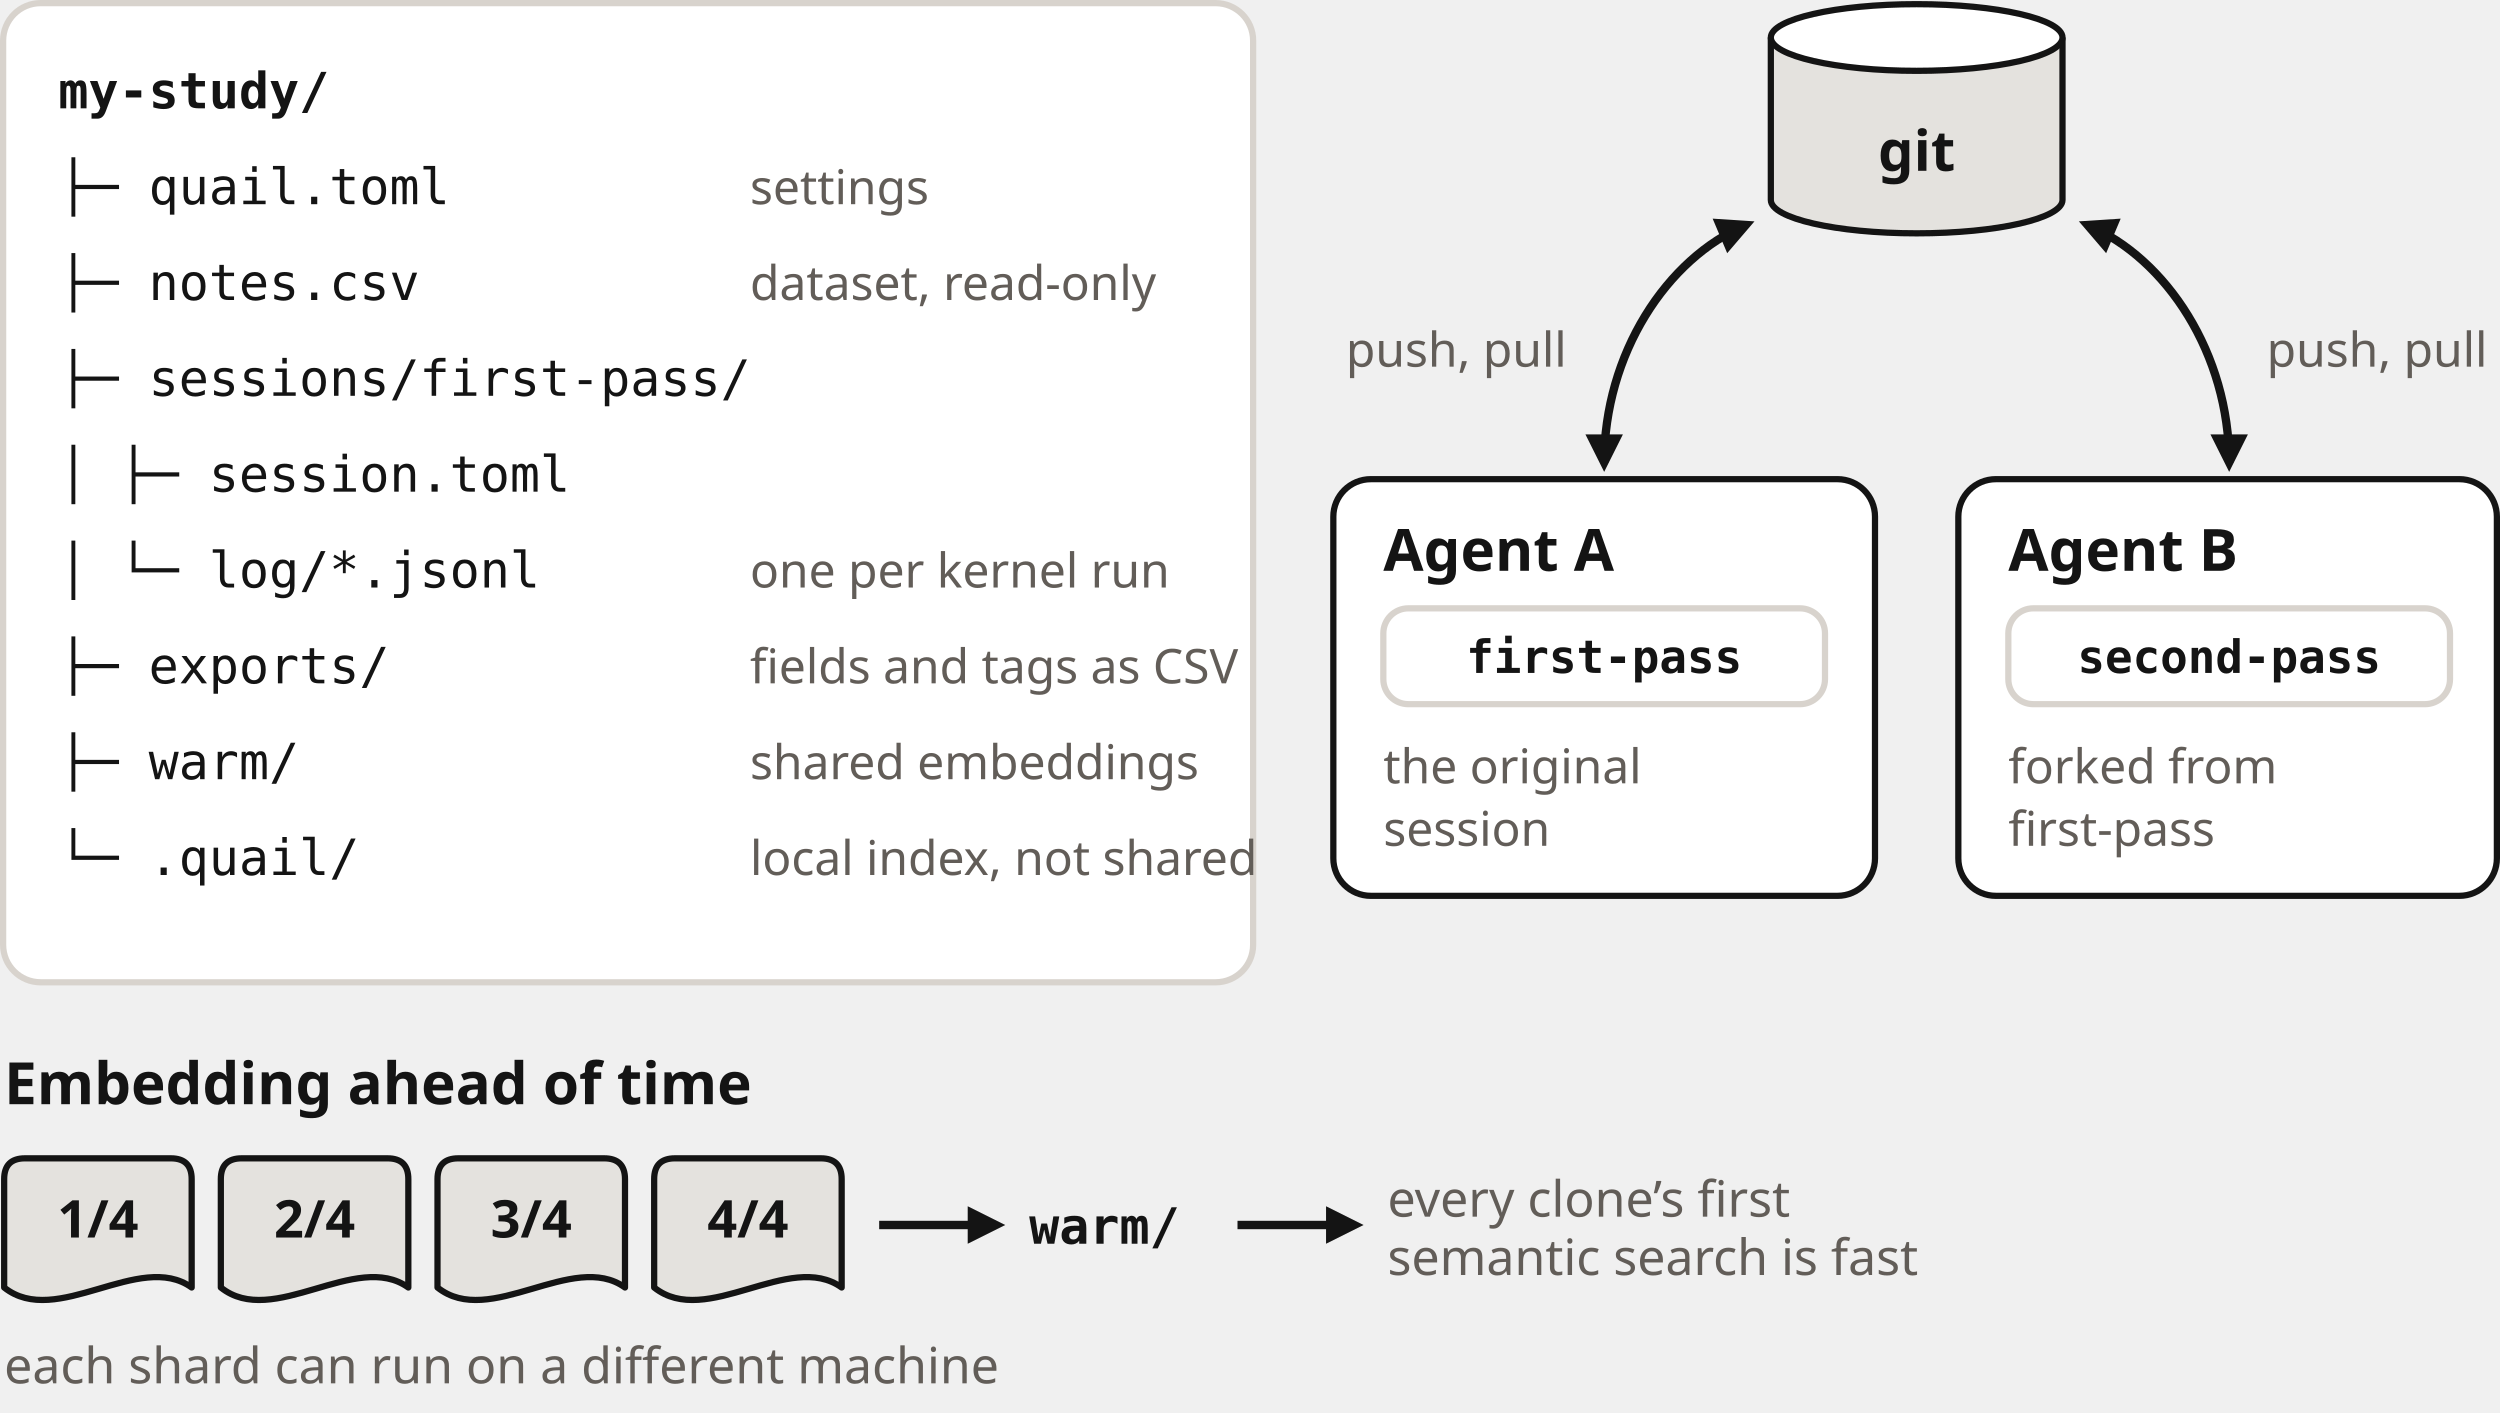
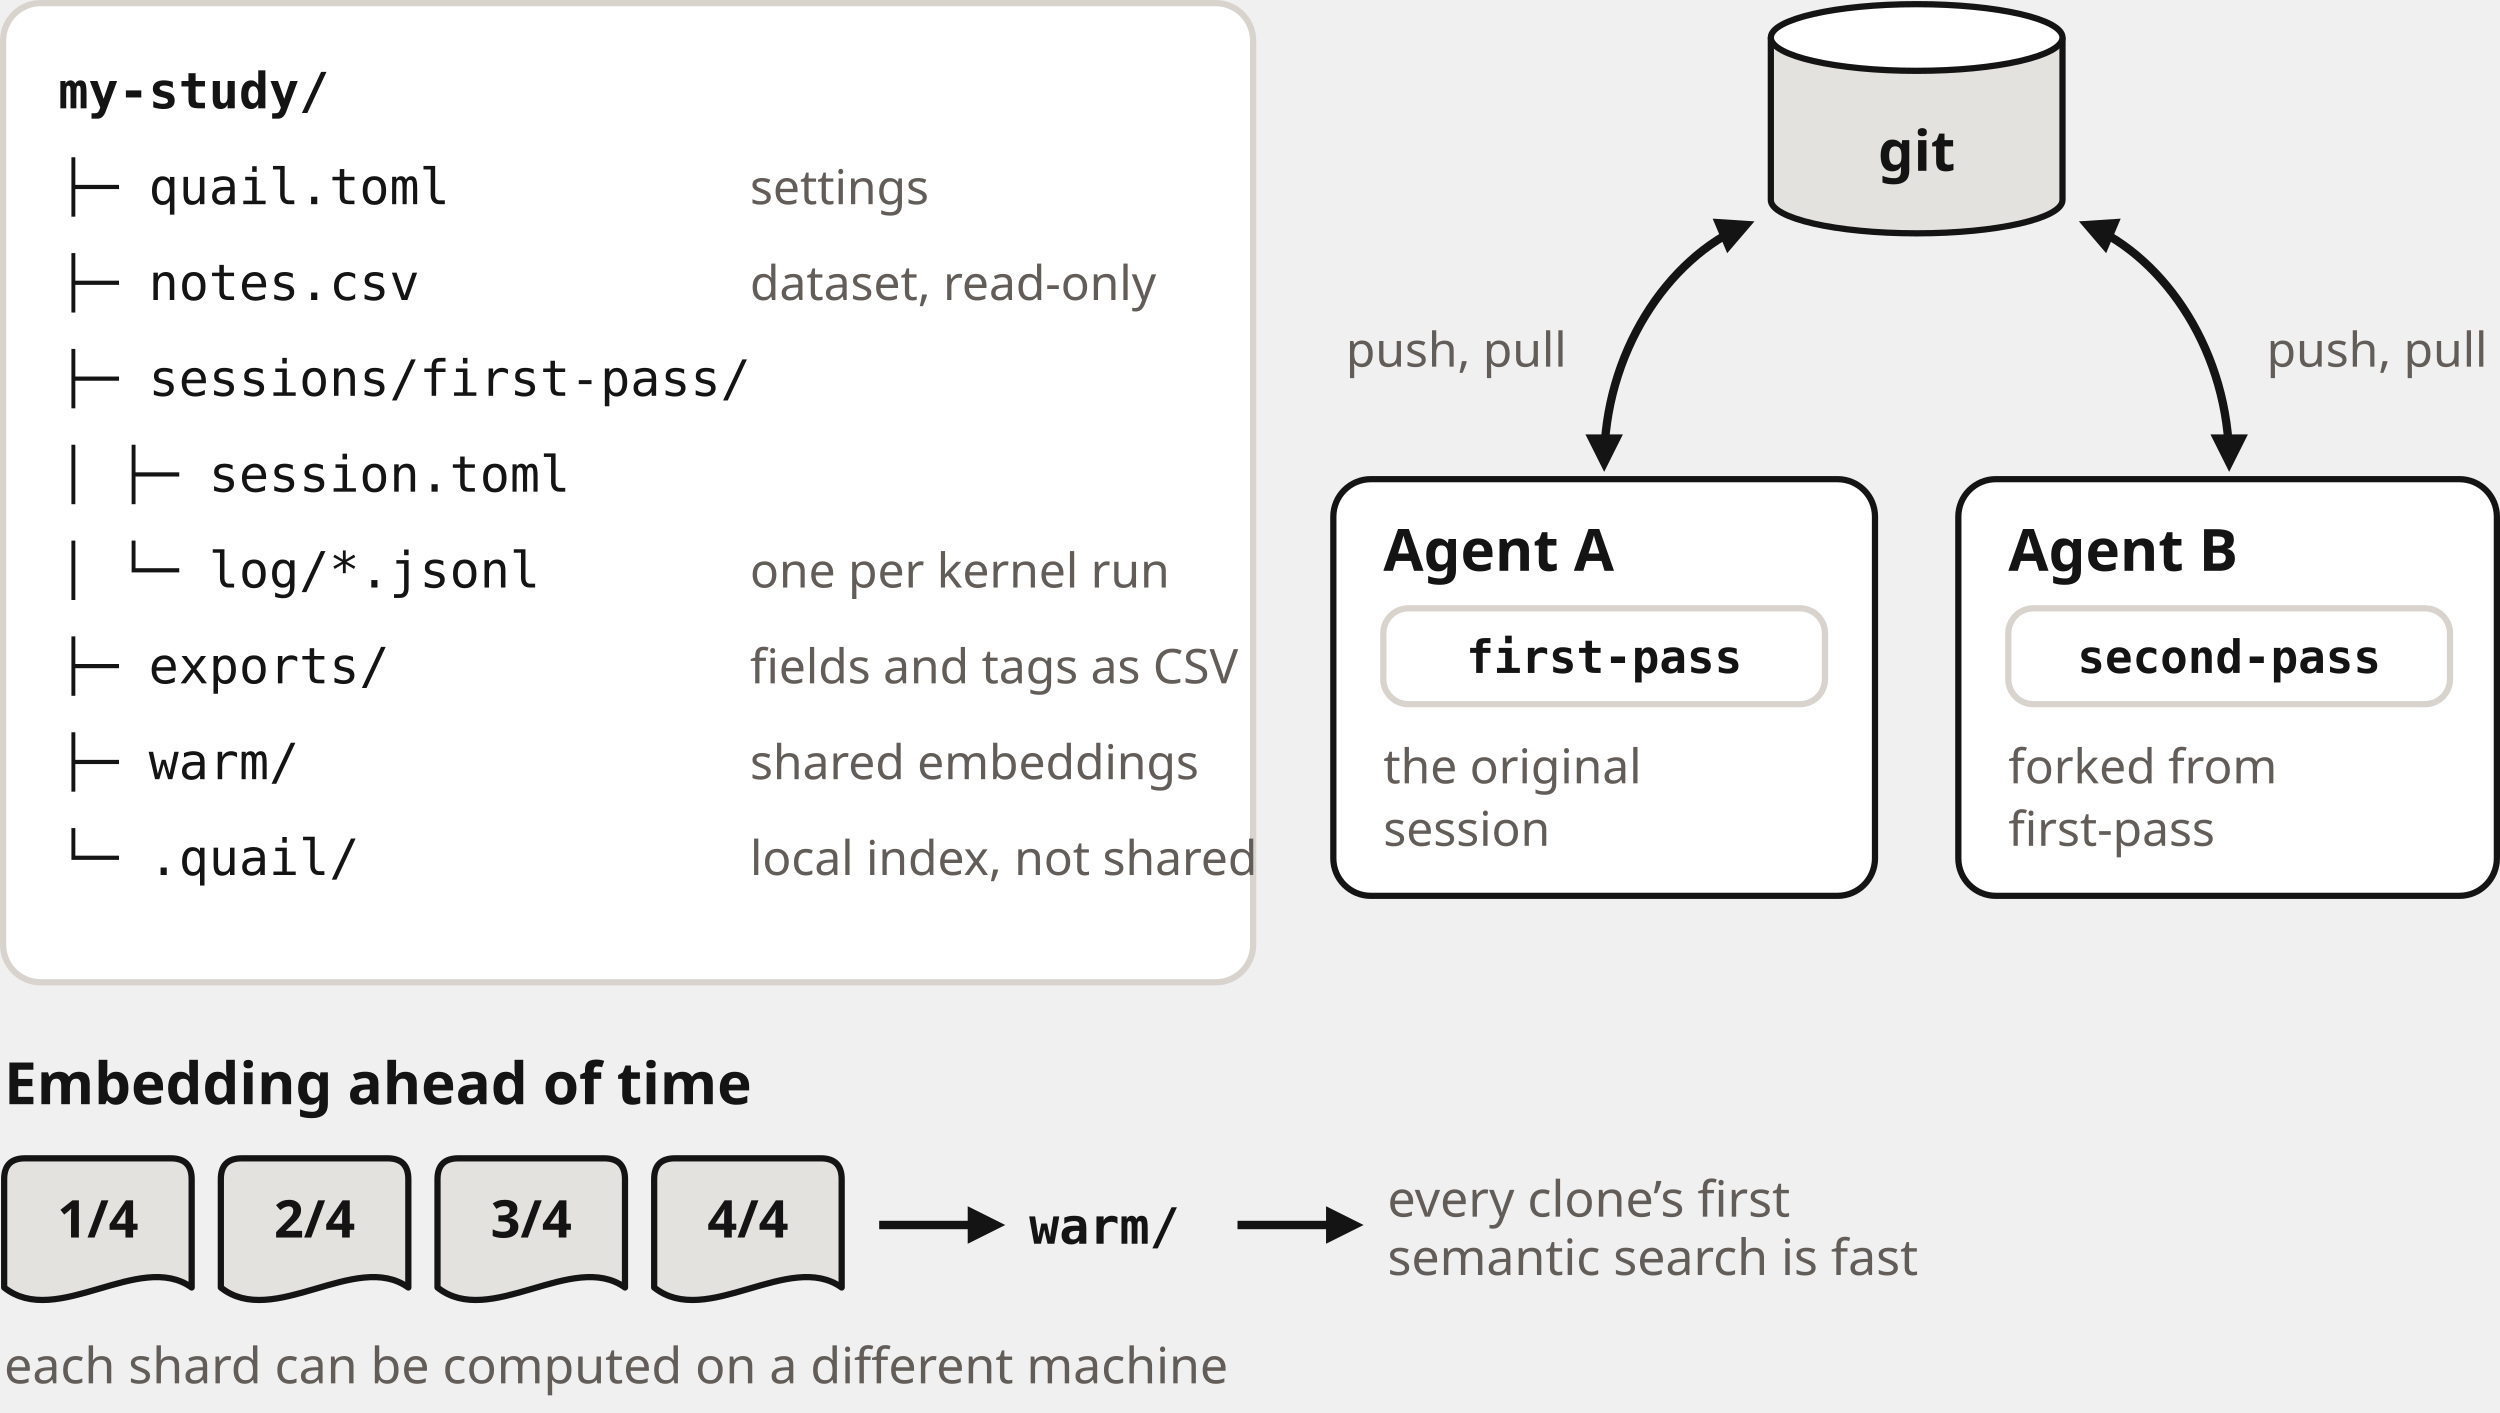
<svg xmlns="http://www.w3.org/2000/svg" viewBox="0 0 1200 678" width="1200" height="678">
  <style>
    text { font-family: 'Source Sans 3', sans-serif; fill: #141414; }
    .h { font-size: 30px; font-weight: 700; }
    .b { font-size: 25px; }
    .s { font-size: 24px; fill: #625D58; }
    .cap { font-size: 24px; font-weight: 700; fill: #625D58; }
    .m { font-family: 'Source Code Pro', monospace; font-size: 24px; font-weight: 500; font-variant-ligatures: none; }
    .ln { fill: none; stroke: #141414; stroke-width: 4; stroke-linecap: butt; stroke-linejoin: round; }
  </style>
  <defs>
    <marker id="a" viewBox="0 0 10 10" refX="7.5" refY="5" markerWidth="4.5" markerHeight="4.5" orient="auto-start-reverse">
      <path d="M0,0 L10,5 L0,10 z" fill="#141414" />
    </marker>
  </defs>
  <rect x="1.5" y="1.5" width="600" height="470" rx="18" fill="#fff" stroke="#D8D3CD" stroke-width="3" />
  <text class="m" x="28" y="52" style="font-weight:700">my-study/</text>
  <text class="m" x="28" y="98">├─ quail.toml</text>
  <text class="s" x="360" y="98" style="font-size:23px">settings</text>
  <text class="m" x="28" y="144">├─ notes.csv</text>
  <text class="s" x="360" y="144" style="font-size:23px">dataset, read-only</text>
  <text class="m" x="28" y="190">├─ sessions/first-pass/</text>
  <text class="m" x="28" y="236">│  ├─ session.toml</text>
  <text class="m" x="28" y="282">│  └─ log/*.jsonl</text>
  <text class="s" x="360" y="282" style="font-size:23px">one per kernel run</text>
  <text class="m" x="28" y="328">├─ exports/</text>
  <text class="s" x="360" y="328" style="font-size:23px">fields and tags as CSV</text>
  <text class="m" x="28" y="374">├─ warm/</text>
  <text class="s" x="360" y="374" style="font-size:23px">shared embeddings</text>
  <text class="m" x="28" y="420">└─ .quail/</text>
  <text class="s" x="360" y="420" style="font-size:23px">local index, not shared</text>
  <path d="M850,18 V96 A70.0,16 0 0 0 990,96 V18" fill="#E4E2DE" stroke="#141414" stroke-width="3" />
  <ellipse cx="920.0" cy="18" rx="70.0" ry="16" fill="#fff" stroke="#141414" stroke-width="3" />
  <text class="h" x="920" y="82" text-anchor="middle" style="font-size:27px">git</text>
  <rect x="640" y="230" width="260" height="200" rx="18" fill="#fff" stroke="#141414" stroke-width="3" />
  <text class="h" x="664" y="274" style="font-size:28px">Agent A</text>
  <rect x="664" y="292" width="212" height="46" rx="12" fill="#fff" stroke="#D8D3CD" stroke-width="3" />
  <text class="m" x="770" y="323" text-anchor="middle" style="font-size:22px;font-weight:700">first-pass</text>
  <text class="s" x="664" y="376" style="font-size:23px">the original</text>
  <text class="s" x="664" y="406" style="font-size:23px">session</text>
  <rect x="940" y="230" width="258.5" height="200" rx="18" fill="#fff" stroke="#141414" stroke-width="3" />
  <text class="h" x="964" y="274" style="font-size:28px">Agent B</text>
  <rect x="964" y="292" width="212" height="46" rx="12" fill="#fff" stroke="#D8D3CD" stroke-width="3" />
  <text class="m" x="1070" y="323" text-anchor="middle" style="font-size:22px;font-weight:700">second-pass</text>
  <text class="s" x="964" y="376" style="font-size:23px">forked from</text>
  <text class="s" x="964" y="406" style="font-size:23px">first-pass</text>
  <path class="ln" d="M770,222 C770,170 800,124 838,108" marker-end="url(#a)" marker-start="url(#a)" />
  <path class="ln" d="M1070,222 C1070,170 1040,124 1002,108" marker-end="url(#a)" marker-start="url(#a)" />
  <text class="s" x="752" y="176" text-anchor="end" style="font-size:23px">push, pull</text>
  <text class="s" x="1088" y="176" style="font-size:23px">push, pull</text>
  <text class="h" x="2" y="530" style="font-size:28px">Embedding ahead of time</text>
  <path d="M12,556 H82 Q92,556 92,566 V618 C67,600 27,638 2,618 V566 Q2,556 12,556 Z" fill="#E4E2DE" stroke="#141414" stroke-width="3" stroke-linejoin="round" />
  <text class="b" x="47" y="594" text-anchor="middle" style="font-weight:700">1/4</text>
  <path d="M116,556 H186 Q196,556 196,566 V618 C171,600 131,638 106,618 V566 Q106,556 116,556 Z" fill="#E4E2DE" stroke="#141414" stroke-width="3" stroke-linejoin="round" />
  <text class="b" x="151" y="594" text-anchor="middle" style="font-weight:700">2/4</text>
  <path d="M220,556 H290 Q300,556 300,566 V618 C275,600 235,638 210,618 V566 Q210,556 220,556 Z" fill="#E4E2DE" stroke="#141414" stroke-width="3" stroke-linejoin="round" />
  <text class="b" x="255" y="594" text-anchor="middle" style="font-weight:700">3/4</text>
  <path d="M324,556 H394 Q404,556 404,566 V618 C379,600 339,638 314,618 V566 Q314,556 324,556 Z" fill="#E4E2DE" stroke="#141414" stroke-width="3" stroke-linejoin="round" />
  <text class="b" x="359" y="594" text-anchor="middle" style="font-weight:700">4/4</text>
  <path class="ln" d="M422,588 L478,588" marker-end="url(#a)" />
  <text class="m" x="494" y="597" style="font-weight:700">warm/</text>
  <path class="ln" d="M594,588 L650,588" marker-end="url(#a)" />
  <text class="s" x="666" y="584">every clone’s first</text>
  <text class="s" x="666" y="612">semantic search is fast</text>
-   <text class="s" x="2" y="664">each shard can run on a different machine</text>
+   <text class="s" x="2" y="664">each shard can be computed on a different machine</text>
</svg>
